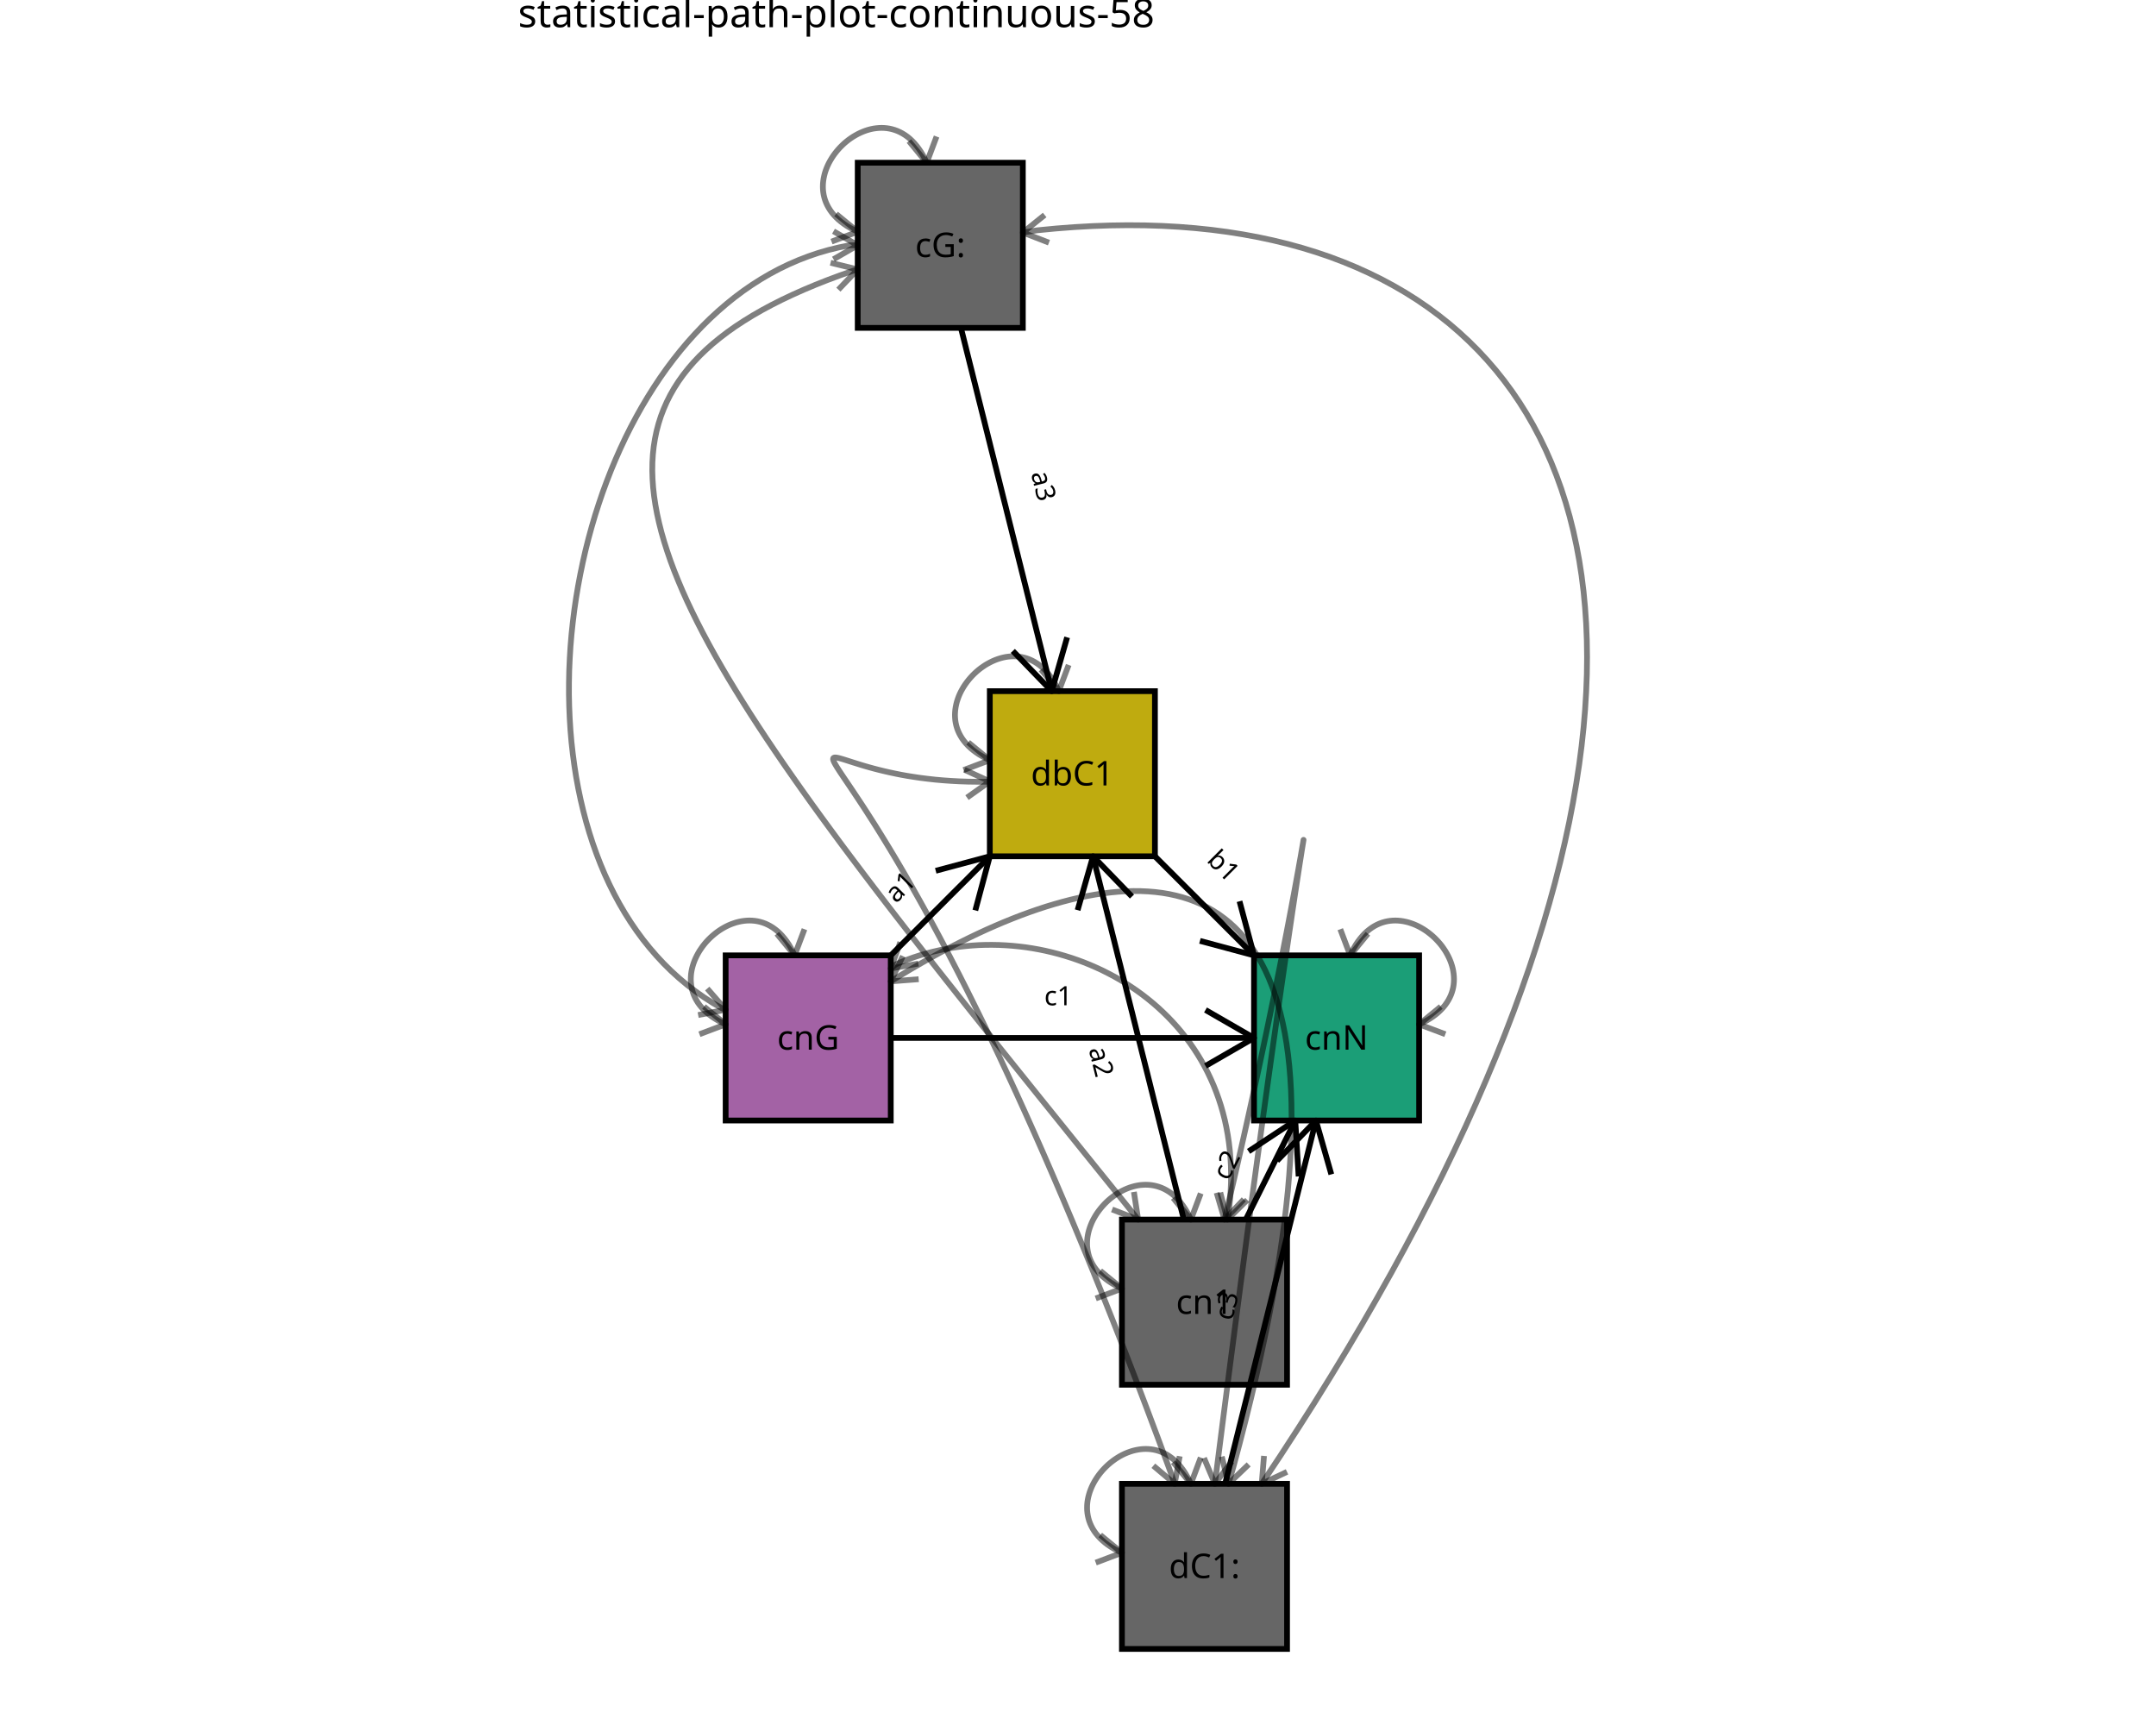
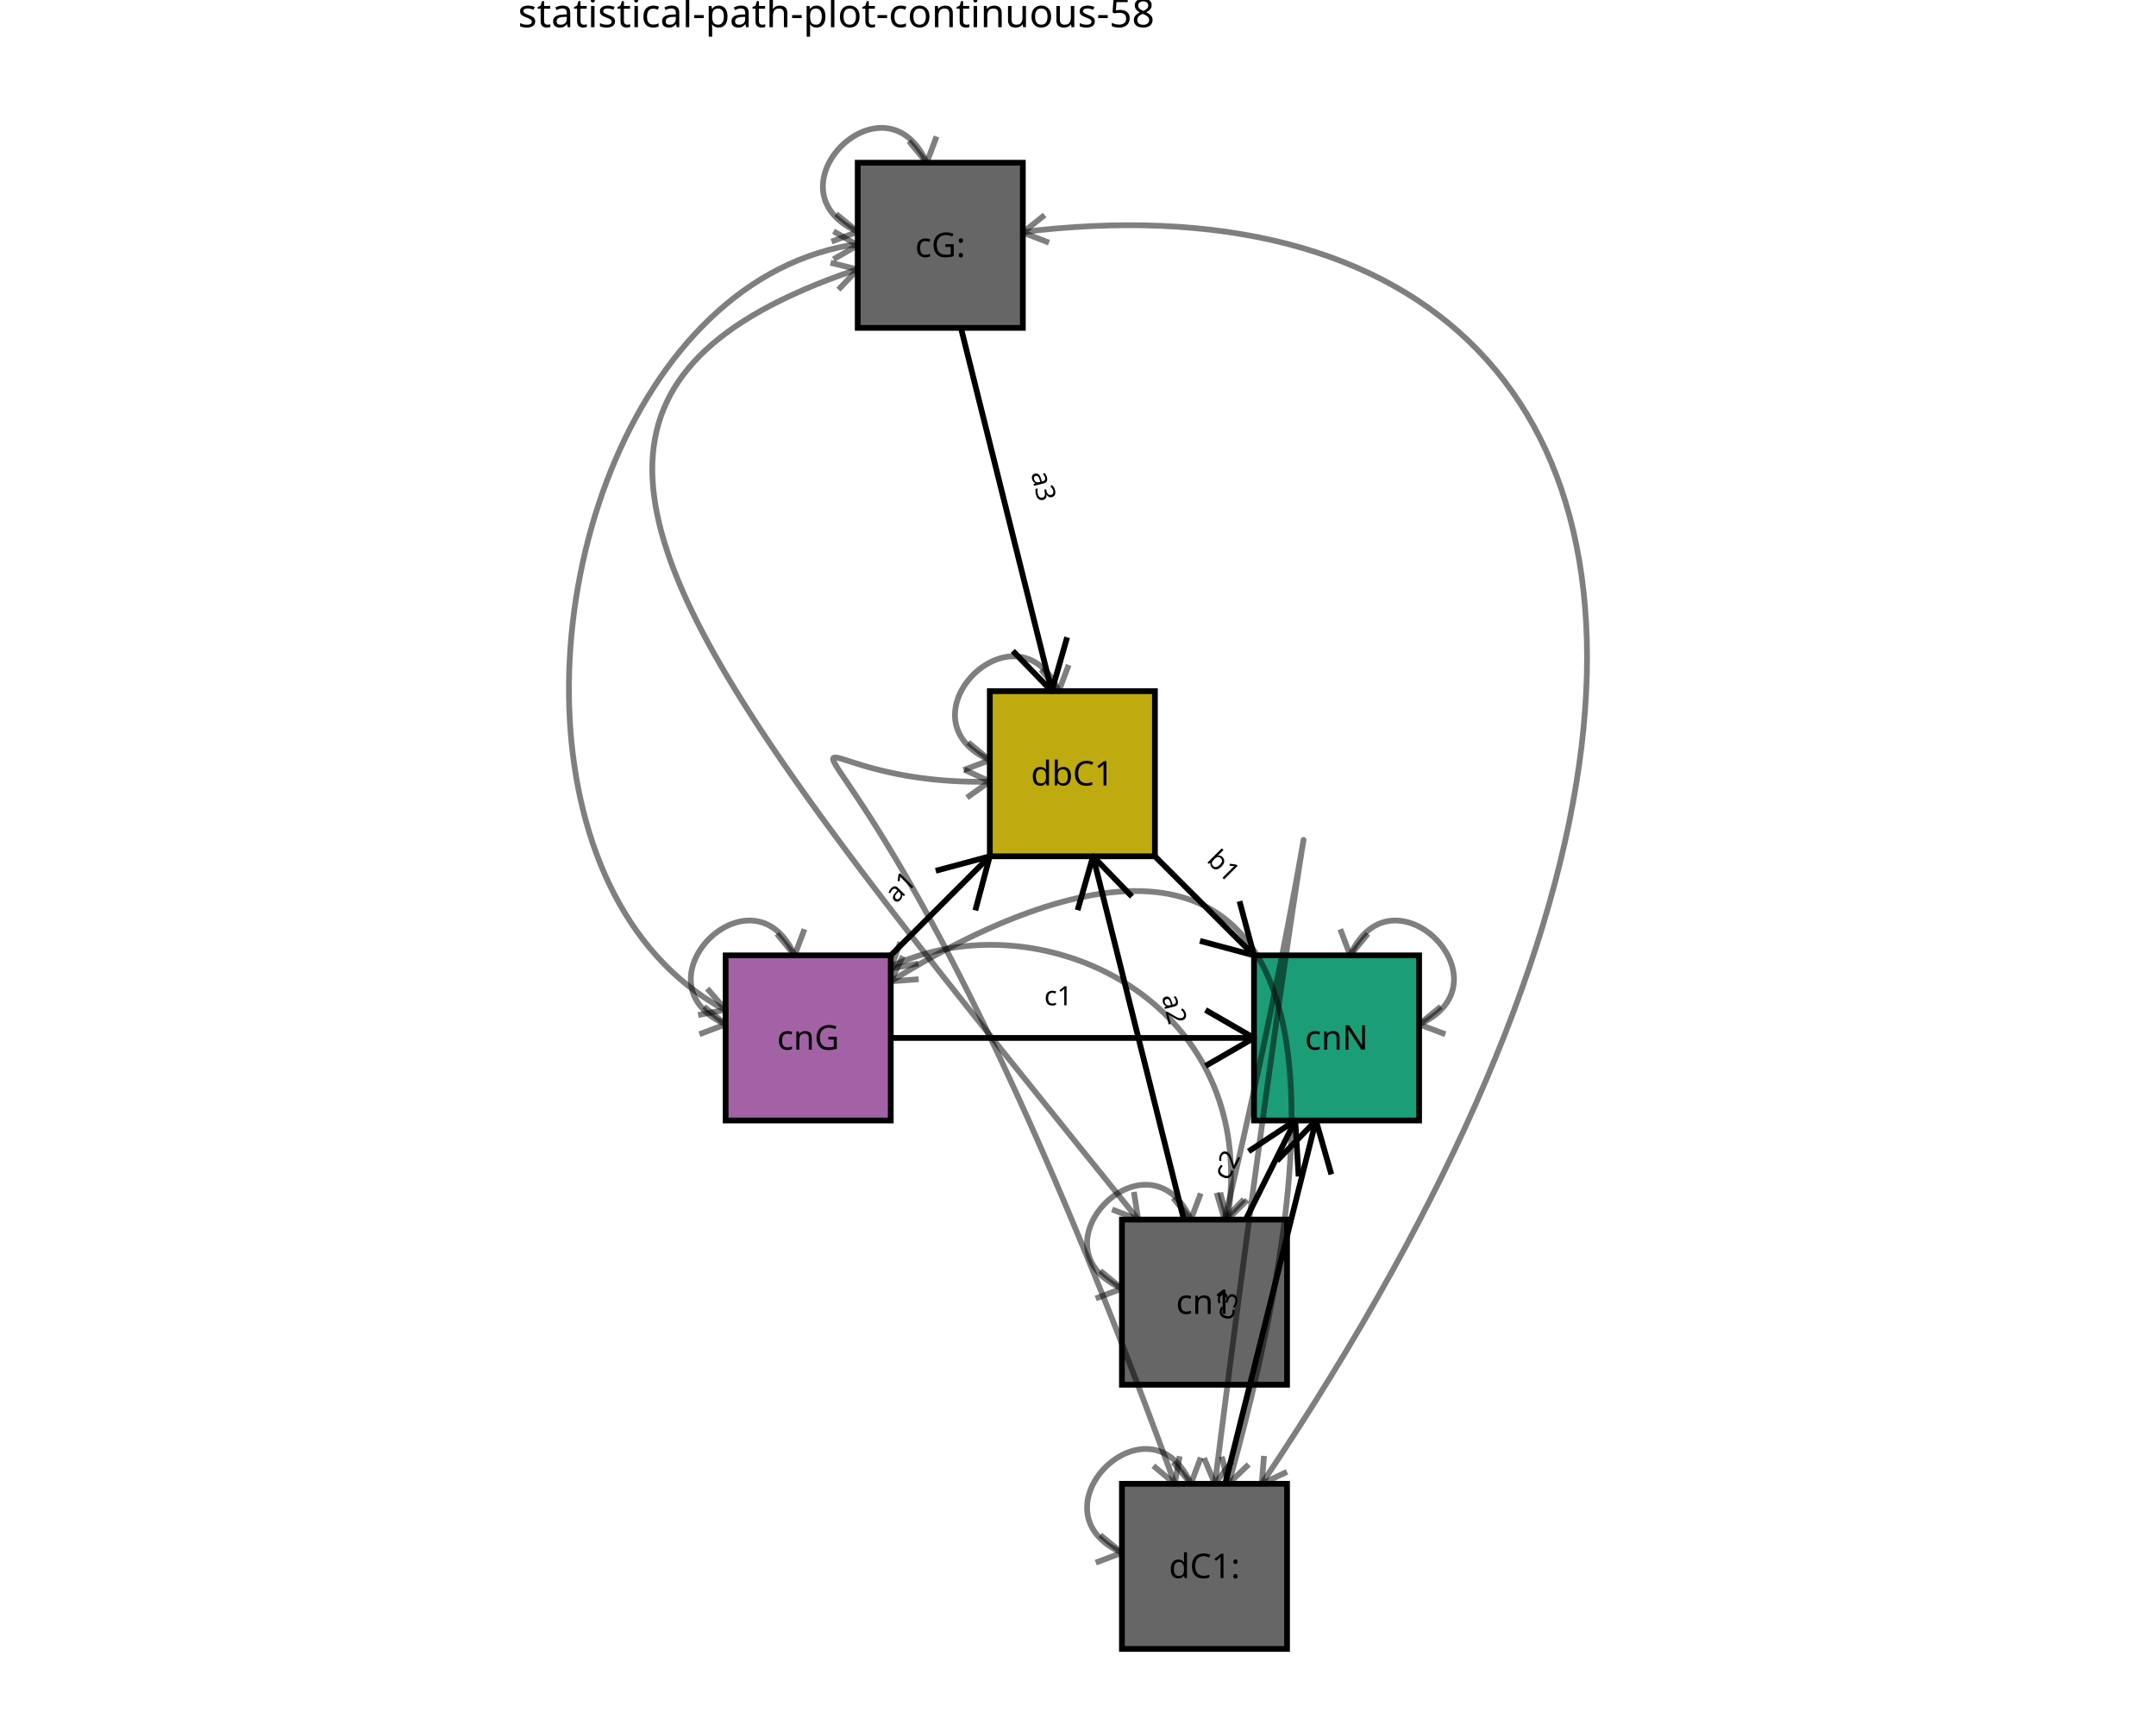
<svg xmlns="http://www.w3.org/2000/svg" class="svglite" data-engine-version="2.0" width="720.00pt" height="576.00pt" viewBox="0 0 720.00 576.00">
  <defs>
    <style type="text/css">
    .svglite line, .svglite polyline, .svglite polygon, .svglite path, .svglite rect, .svglite circle {
      fill: none;
      stroke: #000000;
      stroke-linecap: round;
      stroke-linejoin: round;
      stroke-miterlimit: 10.00;
    }
  </style>
  </defs>
  <rect width="100%" height="100%" style="stroke: none; fill: #FFFFFF;" />
  <defs>
    <clipPath id="cpMC4wMHw3MjAuMDB8MC4wMHw1NzYuMDA=">
      <rect x="0.00" y="0.00" width="720.00" height="576.00" />
    </clipPath>
  </defs>
  <g clip-path="url(#cpMC4wMHw3MjAuMDB8MC4wMHw1NzYuMDA=)">
</g>
  <defs>
    <clipPath id="cpMTczLjAwfDU0Ny4wMHwwLjAwfDU3Ni4wMA==">
      <rect x="173.00" y="0.00" width="373.99" height="576.00" />
    </clipPath>
  </defs>
  <g clip-path="url(#cpMTczLjAwfDU0Ny4wMHwwLjAwfDU3Ni4wMA==)">
    <rect x="173.00" y="0.00" width="373.99" height="576.00" style="stroke-width: 10.67; stroke: none;" />
  </g>
  <g clip-path="url(#cpMC4wMHw3MjAuMDB8MC4wMHw1NzYuMDA=)">
</g>
  <defs>
    <clipPath id="cpMTczLjAwfDU0Ny4wMHwxNy4zMHw1NzYuMDA=">
      <rect x="173.00" y="17.30" width="373.99" height="558.70" />
    </clipPath>
  </defs>
  <g clip-path="url(#cpMTczLjAwfDU0Ny4wMHwxNy4zMHw1NzYuMDA=)">
    <rect x="173.00" y="17.30" width="373.99" height="558.70" style="stroke-width: 10.67; stroke: none;" />
    <rect x="242.33" y="319.01" width="55.14" height="55.14" style="stroke-width: 1.92; stroke-linecap: butt; stroke-linejoin: miter; fill: #A362A5;" />
    <rect x="418.78" y="319.01" width="55.14" height="55.14" style="stroke-width: 1.92; stroke-linecap: butt; stroke-linejoin: miter; fill: #1B9E77;" />
    <rect x="330.55" y="230.79" width="55.14" height="55.14" style="stroke-width: 1.92; stroke-linecap: butt; stroke-linejoin: miter; fill: #BFAB0F;" />
    <rect x="374.67" y="407.24" width="55.14" height="55.14" style="stroke-width: 1.92; stroke-linecap: butt; stroke-linejoin: miter; fill: #666666;" />
    <rect x="286.44" y="54.34" width="55.14" height="55.14" style="stroke-width: 1.92; stroke-linecap: butt; stroke-linejoin: miter; fill: #666666;" />
    <rect x="374.67" y="495.46" width="55.14" height="55.14" style="stroke-width: 1.92; stroke-linecap: butt; stroke-linejoin: miter; fill: #666666;" />
    <polyline points="297.47,346.58 298.42,346.58 300.20,346.58 301.98,346.58 303.76,346.58 305.55,346.58 307.33,346.58 309.11,346.58 310.89,346.58 312.68,346.58 314.46,346.58 316.24,346.58 318.02,346.58 319.80,346.58 321.59,346.58 323.37,346.58 325.15,346.58 326.93,346.58 328.72,346.58 330.50,346.58 332.28,346.58 334.06,346.58 335.85,346.58 337.63,346.58 339.41,346.58 341.19,346.58 342.97,346.58 344.76,346.58 346.54,346.58 348.32,346.58 350.10,346.58 351.89,346.58 353.67,346.58 355.45,346.58 357.23,346.58 359.02,346.58 360.80,346.58 362.58,346.58 364.36,346.58 366.14,346.58 367.93,346.58 369.71,346.58 371.49,346.58 373.27,346.58 375.06,346.58 376.84,346.58 378.62,346.58 380.40,346.58 382.19,346.58 383.97,346.58 385.75,346.58 387.53,346.58 389.31,346.58 391.10,346.58 392.88,346.58 394.66,346.58 396.44,346.58 398.23,346.58 400.01,346.58 401.79,346.58 403.57,346.58 405.36,346.58 407.14,346.58 408.92,346.58 410.70,346.58 412.49,346.58 414.27,346.58 416.05,346.58 417.83,346.58 418.78,346.58 " style="stroke-width: 1.92; stroke-linecap: butt;" />
    <polyline points="402.58,355.93 418.78,346.58 402.58,337.24 " style="stroke-width: 1.92; stroke-linecap: butt;" />
    <polyline points="297.47,319.01 297.53,318.96 298.42,318.07 299.31,317.18 300.20,316.29 301.09,315.39 301.98,314.50 302.87,313.61 303.76,312.72 304.65,311.83 305.55,310.94 306.44,310.05 307.33,309.16 308.22,308.26 309.11,307.37 310.00,306.48 310.89,305.59 311.78,304.70 312.68,303.81 313.57,302.92 314.46,302.03 315.35,301.14 316.24,300.24 317.13,299.35 318.02,298.46 318.91,297.57 319.80,296.68 320.70,295.79 321.59,294.90 322.48,294.01 323.37,293.12 324.26,292.22 325.15,291.33 326.04,290.44 326.93,289.55 327.82,288.66 328.72,287.77 329.61,286.88 330.50,285.99 330.55,285.93 " style="stroke-width: 1.92; stroke-linecap: butt;" />
    <polyline points="325.71,303.99 330.55,285.93 312.49,290.77 " style="stroke-width: 1.92; stroke-linecap: butt;" />
    <polyline points="385.75,285.99 386.64,286.88 387.53,287.77 388.42,288.66 389.31,289.55 390.21,290.44 391.10,291.33 391.99,292.22 392.88,293.12 393.77,294.01 394.66,294.90 395.55,295.79 396.44,296.68 397.34,297.57 398.23,298.46 399.12,299.35 400.01,300.24 400.90,301.14 401.79,302.03 402.68,302.92 403.57,303.81 404.46,304.70 405.36,305.59 406.25,306.48 407.14,307.37 408.03,308.26 408.92,309.16 409.81,310.05 410.70,310.94 411.59,311.83 412.49,312.72 413.38,313.61 414.27,314.50 415.16,315.39 416.05,316.29 416.94,317.18 417.83,318.07 418.72,318.96 418.78,319.01 " style="stroke-width: 1.92; stroke-linecap: butt;" />
    <polyline points="400.72,314.17 418.78,319.01 413.94,300.95 " style="stroke-width: 1.92; stroke-linecap: butt;" />
    <polyline points="416.02,407.24 416.05,407.18 416.50,406.29 416.94,405.40 417.39,404.51 417.83,403.62 418.28,402.73 418.72,401.84 419.17,400.95 419.61,400.05 420.06,399.16 420.51,398.27 420.95,397.38 421.40,396.49 421.84,395.60 422.29,394.71 422.73,393.82 423.18,392.93 423.62,392.03 424.07,391.14 424.52,390.25 424.96,389.36 425.41,388.47 425.85,387.58 426.30,386.69 426.74,385.80 427.19,384.90 427.63,384.01 428.08,383.12 428.53,382.23 428.97,381.34 429.42,380.45 429.86,379.56 430.31,378.67 430.75,377.78 431.20,376.88 431.64,375.99 432.09,375.10 432.54,374.21 432.56,374.16 " style="stroke-width: 1.92; stroke-linecap: butt;" />
    <polyline points="433.68,392.82 432.56,374.16 416.96,384.46 " style="stroke-width: 1.92; stroke-linecap: butt;" />
    <polyline points="395.34,407.24 395.11,406.29 394.66,404.51 394.22,402.73 393.77,400.95 393.33,399.16 392.88,397.38 392.43,395.60 391.99,393.82 391.54,392.03 391.10,390.25 390.65,388.47 390.21,386.69 389.76,384.90 389.31,383.12 388.87,381.34 388.42,379.56 387.98,377.78 387.53,375.99 387.09,374.21 386.64,372.43 386.20,370.65 385.75,368.86 385.30,367.08 384.86,365.30 384.41,363.52 383.97,361.73 383.52,359.95 383.08,358.17 382.63,356.39 382.19,354.61 381.74,352.82 381.29,351.04 380.85,349.26 380.40,347.48 379.96,345.69 379.51,343.91 379.07,342.13 378.62,340.35 378.18,338.56 377.73,336.78 377.28,335.00 376.84,333.22 376.39,331.44 375.95,329.65 375.50,327.87 375.06,326.09 374.61,324.31 374.17,322.52 373.72,320.74 373.27,318.96 372.83,317.18 372.38,315.39 371.94,313.61 371.49,311.83 371.05,310.05 370.60,308.26 370.15,306.48 369.71,304.70 369.26,302.92 368.82,301.14 368.37,299.35 367.93,297.57 367.48,295.79 367.04,294.01 366.59,292.22 366.14,290.44 365.70,288.66 365.25,286.88 365.02,285.93 " style="stroke-width: 1.92; stroke-linecap: butt;" />
    <polyline points="378.02,299.37 365.02,285.93 359.87,303.91 " style="stroke-width: 1.92; stroke-linecap: butt;" />
    <polyline points="320.90,109.48 321.14,110.43 321.59,112.21 322.03,113.99 322.48,115.77 322.92,117.56 323.37,119.34 323.81,121.12 324.26,122.90 324.71,124.69 325.15,126.47 325.60,128.25 326.04,130.03 326.49,131.82 326.93,133.60 327.38,135.38 327.82,137.16 328.27,138.94 328.72,140.73 329.16,142.51 329.61,144.29 330.05,146.07 330.50,147.86 330.94,149.64 331.39,151.42 331.84,153.20 332.28,154.99 332.73,156.77 333.17,158.55 333.62,160.33 334.06,162.11 334.51,163.90 334.95,165.68 335.40,167.46 335.85,169.24 336.29,171.03 336.74,172.81 337.18,174.59 337.63,176.37 338.07,178.16 338.52,179.94 338.96,181.72 339.41,183.50 339.86,185.28 340.30,187.07 340.75,188.85 341.19,190.63 341.64,192.41 342.08,194.20 342.53,195.98 342.97,197.76 343.42,199.54 343.87,201.33 344.31,203.11 344.76,204.89 345.20,206.67 345.65,208.46 346.09,210.24 346.54,212.02 346.98,213.80 347.43,215.58 347.88,217.37 348.32,219.15 348.77,220.93 349.21,222.71 349.66,224.50 350.10,226.28 350.55,228.06 350.99,229.84 351.23,230.79 " style="stroke-width: 1.92; stroke-linecap: butt;" />
    <polyline points="338.23,217.35 351.23,230.79 356.37,212.81 " style="stroke-width: 1.92; stroke-linecap: butt;" />
    <polyline points="409.13,495.46 409.37,494.52 409.81,492.74 410.26,490.95 410.70,489.17 411.15,487.39 411.59,485.61 412.04,483.82 412.49,482.04 412.93,480.26 413.38,478.48 413.82,476.69 414.27,474.91 414.71,473.13 415.16,471.35 415.60,469.56 416.05,467.78 416.50,466.00 416.94,464.22 417.39,462.44 417.83,460.65 418.28,458.87 418.72,457.09 419.17,455.31 419.61,453.52 420.06,451.74 420.51,449.96 420.95,448.18 421.40,446.39 421.84,444.61 422.29,442.83 422.73,441.05 423.18,439.27 423.62,437.48 424.07,435.70 424.52,433.92 424.96,432.14 425.41,430.35 425.85,428.57 426.30,426.79 426.74,425.01 427.19,423.22 427.63,421.44 428.08,419.66 428.53,417.88 428.97,416.10 429.42,414.31 429.86,412.53 430.31,410.75 430.75,408.97 431.20,407.18 431.64,405.40 432.09,403.62 432.54,401.84 432.98,400.05 433.43,398.27 433.87,396.49 434.32,394.71 434.76,392.93 435.21,391.14 435.66,389.36 436.10,387.58 436.55,385.80 436.99,384.01 437.44,382.23 437.88,380.45 438.33,378.67 438.77,376.88 439.22,375.10 439.46,374.16 " style="stroke-width: 1.92; stroke-linecap: butt;" />
    <polyline points="444.60,392.13 439.46,374.16 426.46,387.60 " style="stroke-width: 1.92; stroke-linecap: butt;" />
    <text x="353.43" y="335.68" text-anchor="middle" style="font-size: 8.91px; font-family: sans;" textLength="9.41px" lengthAdjust="spacingAndGlyphs">c1</text>
    <text transform="translate(302.80,298.27) rotate(-45)" text-anchor="middle" style="font-size: 8.91px; font-family: sans;" textLength="9.91px" lengthAdjust="spacingAndGlyphs">a1</text>
    <text transform="translate(406.44,291.26) rotate(-315)" text-anchor="middle" style="font-size: 8.91px; font-family: sans;" textLength="9.91px" lengthAdjust="spacingAndGlyphs">b1</text>
    <text transform="translate(412.27,390.37) rotate(-63)" text-anchor="middle" style="font-size: 8.91px; font-family: sans;" textLength="9.41px" lengthAdjust="spacingAndGlyphs">c2</text>
-     <text transform="translate(364.79,355.24) rotate(-284)" text-anchor="middle" style="font-size: 8.91px; font-family: sans;" textLength="9.91px" lengthAdjust="spacingAndGlyphs">a2</text>
+     <text transform="translate(389.18,337.63) rotate(-284)" text-anchor="middle" style="font-size: 8.91px; font-family: sans;" textLength="9.91px" lengthAdjust="spacingAndGlyphs">a2</text>
    <text transform="translate(345.51,162.96) rotate(-284)" text-anchor="middle" style="font-size: 8.91px; font-family: sans;" textLength="9.91px" lengthAdjust="spacingAndGlyphs">a3</text>
    <text transform="translate(412.58,436.69) rotate(-76)" text-anchor="middle" style="font-size: 8.91px; font-family: sans;" textLength="9.41px" lengthAdjust="spacingAndGlyphs">c3</text>
    <text x="269.90" y="350.50" text-anchor="middle" style="font-size: 11.38px; font-family: sans;" textLength="20.88px" lengthAdjust="spacingAndGlyphs">cnG</text>
    <text x="446.35" y="350.50" text-anchor="middle" style="font-size: 11.38px; font-family: sans;" textLength="20.25px" lengthAdjust="spacingAndGlyphs">cnN</text>
    <text x="358.12" y="262.28" text-anchor="middle" style="font-size: 11.38px; font-family: sans;" textLength="27.21px" lengthAdjust="spacingAndGlyphs">dbC1</text>
    <text x="402.24" y="438.73" text-anchor="middle" style="font-size: 11.38px; font-family: sans;" textLength="18.36px" lengthAdjust="spacingAndGlyphs">cn1</text>
    <text x="314.01" y="85.83" text-anchor="middle" style="font-size: 11.38px; font-family: sans;" textLength="17.71px" lengthAdjust="spacingAndGlyphs">cG:</text>
    <text x="402.24" y="526.95" text-anchor="middle" style="font-size: 11.38px; font-family: sans;" textLength="24.04px" lengthAdjust="spacingAndGlyphs">dC1:</text>
    <polyline points="297.47,327.69 297.71,327.53 300.58,325.77 303.45,324.05 306.34,322.36 309.23,320.71 312.12,319.10 315.01,317.53 317.91,316.01 320.81,314.54 323.70,313.11 326.59,311.73 329.47,310.40 332.35,309.13 335.21,307.91 338.07,306.75 340.91,305.65 343.74,304.61 346.56,303.63 349.35,302.72 352.13,301.88 354.89,301.10 357.63,300.39 360.34,299.76 363.03,299.20 365.69,298.72 368.32,298.32 370.92,298.00 373.49,297.76 376.02,297.60 378.52,297.53 380.98,297.55 383.41,297.66 385.79,297.86 388.14,298.15 390.44,298.54 392.69,299.03 394.90,299.61 397.06,300.30 399.17,301.09 401.23,301.98 403.23,302.99 405.18,304.10 407.08,305.32 408.91,306.66 410.69,308.11 412.40,309.67 414.05,311.36 415.64,313.16 417.16,315.09 418.61,317.14 420.00,319.32 421.31,321.63 422.55,324.06 423.71,326.63 424.80,329.34 425.81,332.17 426.74,335.15 427.59,338.26 428.36,341.52 429.05,344.92 429.64,348.46 430.15,352.16 430.57,356.00 430.90,359.99 431.14,364.13 431.28,368.43 431.33,372.89 431.28,377.51 431.13,382.28 430.88,387.22 430.53,392.32 430.08,397.59 429.51,403.03 428.85,408.63 428.07,414.41 427.18,420.37 426.18,426.50 425.07,432.80 423.84,439.29 422.49,445.95 421.03,452.81 419.44,459.84 417.74,467.07 415.91,474.48 413.95,482.08 411.87,489.88 410.25,495.46 " style="stroke-width: 1.92; stroke: #000000; stroke-opacity: 0.50; stroke-linecap: butt;" />
    <polyline points="301.51,319.26 297.47,327.69 306.79,326.97 " style="stroke-width: 1.92; stroke: #000000; stroke-opacity: 0.50; stroke-linecap: butt;" />
    <polyline points="408.01,486.38 410.25,495.46 416.99,488.99 " style="stroke-width: 1.92; stroke: #000000; stroke-opacity: 0.50; stroke-linecap: butt;" />
    <polyline points="242.33,337.14 241.23,336.76 238.12,334.95 235.11,333.02 232.20,330.97 229.40,328.81 226.69,326.54 224.09,324.17 221.59,321.69 219.19,319.11 216.89,316.44 214.68,313.67 212.58,310.82 210.57,307.88 208.66,304.85 206.85,301.75 205.13,298.56 203.51,295.31 201.98,291.99 200.55,288.59 199.21,285.14 197.96,281.62 196.81,278.05 195.75,274.43 194.78,270.75 193.90,267.03 193.11,263.26 192.41,259.45 191.81,255.61 191.29,251.73 190.85,247.82 190.51,243.89 190.26,239.93 190.09,235.94 190.00,231.95 190.01,227.93 190.09,223.91 190.27,219.88 190.52,215.84 190.86,211.80 191.29,207.76 191.79,203.73 192.38,199.71 193.05,195.70 193.80,191.71 194.63,187.73 195.53,183.78 196.52,179.85 197.59,175.94 198.73,172.07 199.96,168.24 201.25,164.44 202.63,160.69 204.08,156.97 205.61,153.31 207.21,149.70 208.88,146.14 210.63,142.64 212.46,139.20 214.35,135.83 216.32,132.52 218.36,129.28 220.46,126.12 222.64,123.03 224.89,120.03 227.21,117.11 229.60,114.27 232.06,111.53 234.58,108.88 237.17,106.33 239.83,103.88 242.55,101.53 245.34,99.28 248.19,97.15 251.11,95.13 254.09,93.23 257.13,91.45 260.24,89.79 263.41,88.26 266.64,86.86 269.94,85.59 273.29,84.45 276.70,83.46 280.17,82.61 283.70,81.90 286.44,81.90 " style="stroke-width: 1.92; stroke: #000000; stroke-opacity: 0.50; stroke-linecap: butt;" />
    <polyline points="233.15,338.94 242.33,337.14 236.18,330.10 " style="stroke-width: 1.92; stroke: #000000; stroke-opacity: 0.50; stroke-linecap: butt;" />
    <polyline points="278.34,86.57 286.44,81.90 278.35,77.22 " style="stroke-width: 1.92; stroke: #000000; stroke-opacity: 0.50; stroke-linecap: butt;" />
    <polyline points="297.47,323.39 299.09,322.03 301.12,321.16 303.18,320.36 305.25,319.62 307.35,318.94 309.47,318.33 311.61,317.77 313.77,317.28 315.93,316.84 318.12,316.47 320.31,316.16 322.51,315.91 324.72,315.72 326.94,315.58 329.16,315.51 331.39,315.50 333.62,315.54 335.84,315.65 338.07,315.81 340.29,316.03 342.51,316.30 344.72,316.64 346.93,317.03 349.12,317.48 351.30,317.99 353.47,318.55 355.62,319.17 357.76,319.84 359.88,320.57 361.98,321.35 364.06,322.19 366.12,323.09 368.15,324.03 370.15,325.04 372.13,326.09 374.08,327.20 375.99,328.37 377.88,329.58 379.73,330.85 381.54,332.17 383.32,333.55 385.05,334.97 386.75,336.45 388.40,337.98 390.01,339.56 391.57,341.19 393.09,342.87 394.56,344.60 395.97,346.39 397.34,348.22 398.64,350.10 399.90,352.03 401.10,354.01 402.23,356.04 403.31,358.11 404.32,360.24 405.28,362.41 406.16,364.63 406.98,366.90 407.73,369.21 408.41,371.58 409.02,373.98 409.55,376.44 410.01,378.94 410.39,381.48 410.69,384.07 410.92,386.71 411.06,389.39 411.11,392.12 411.09,394.89 410.97,397.70 410.77,400.56 410.48,403.46 410.09,406.41 409.86,407.24 " style="stroke-width: 1.92; stroke: #000000; stroke-opacity: 0.50; stroke-linecap: butt;" />
    <polyline points="300.66,314.60 297.47,323.39 306.68,321.76 " style="stroke-width: 1.92; stroke: #000000; stroke-opacity: 0.50; stroke-linecap: butt;" />
    <polyline points="407.51,398.19 409.86,407.24 416.53,400.68 " style="stroke-width: 1.92; stroke: #000000; stroke-opacity: 0.50; stroke-linecap: butt;" />
    <polyline points="392.30,495.46 390.45,490.33 386.63,480.03 382.87,470.02 379.17,460.30 375.52,450.87 371.93,441.72 368.40,432.85 364.93,424.26 361.51,415.93 358.16,407.87 354.87,400.07 351.64,392.53 348.47,385.24 345.36,378.20 342.31,371.40 339.33,364.85 336.41,358.53 333.56,352.44 330.77,346.59 328.05,340.96 325.39,335.55 322.80,330.35 320.28,325.37 317.82,320.60 315.44,316.03 313.12,311.66 310.87,307.48 308.69,303.50 306.58,299.71 304.54,296.10 302.58,292.67 300.68,289.41 298.86,286.33 297.11,283.42 295.43,280.66 293.83,278.07 292.31,275.63 290.85,273.34 289.48,271.20 288.18,269.20 286.96,267.35 285.81,265.62 284.75,264.03 283.76,262.56 282.85,261.21 282.02,259.99 281.27,258.87 280.60,257.87 280.02,256.98 279.51,256.18 279.09,255.48 278.75,254.88 278.49,254.37 278.32,253.94 278.23,253.59 278.23,253.32 278.31,253.13 278.48,253.00 278.74,252.94 279.08,252.94 279.51,252.99 280.03,253.10 280.64,253.26 281.34,253.46 282.12,253.70 283.00,253.98 283.97,254.29 285.03,254.63 286.19,254.99 287.43,255.38 288.77,255.78 290.20,256.19 291.73,256.61 293.35,257.03 295.07,257.45 296.89,257.87 298.80,258.28 300.80,258.68 302.91,259.06 305.11,259.41 307.41,259.75 309.82,260.05 312.32,260.33 314.92,260.56 317.62,260.75 320.43,260.90 323.33,261.00 326.34,261.04 329.45,261.03 330.55,260.93 " style="stroke-width: 1.92; stroke: #000000; stroke-opacity: 0.50; stroke-linecap: butt;" />
    <polyline points="385.16,489.43 392.30,495.46 393.96,486.26 " style="stroke-width: 1.92; stroke: #000000; stroke-opacity: 0.50; stroke-linecap: butt;" />
    <polyline points="322.93,266.33 330.55,260.93 322.06,257.03 " style="stroke-width: 1.92; stroke: #000000; stroke-opacity: 0.50; stroke-linecap: butt;" />
    <polyline points="408.93,407.24 409.77,403.78 410.93,398.83 412.07,393.95 413.17,389.14 414.25,384.40 415.31,379.74 416.33,375.16 417.33,370.66 418.30,366.24 419.25,361.91 420.17,357.66 421.06,353.50 421.92,349.44 422.76,345.46 423.57,341.58 424.35,337.80 425.11,334.12 425.84,330.54 426.54,327.07 427.22,323.70 427.86,320.44 428.49,317.29 429.08,314.25 429.65,311.33 430.19,308.53 430.70,305.84 431.19,303.28 431.64,300.84 432.08,298.53 432.48,296.34 432.86,294.29 433.21,292.36 433.54,290.58 433.83,288.93 434.10,287.42 434.35,286.05 434.56,284.82 434.75,283.74 434.91,282.81 435.05,282.02 435.16,281.39 435.24,280.92 435.29,280.60 435.32,280.44 435.32,280.44 435.29,280.60 435.24,280.93 435.16,281.42 435.05,282.09 434.91,282.93 434.75,283.94 434.56,285.13 434.35,286.49 434.10,288.04 433.83,289.77 433.54,291.68 433.21,293.79 432.86,296.08 432.48,298.56 432.08,301.23 431.64,304.11 431.19,307.18 430.70,310.45 430.19,313.92 429.65,317.60 429.08,321.48 428.49,325.57 427.86,329.88 427.22,334.39 426.54,339.13 425.84,344.08 425.11,349.25 424.35,354.64 423.57,360.26 422.76,366.10 421.92,372.17 421.06,378.47 420.17,385.01 419.25,391.78 418.30,398.79 417.33,406.03 416.33,413.52 415.31,421.26 414.25,429.23 413.17,437.46 412.07,445.94 410.93,454.67 409.77,463.65 408.58,472.90 407.37,482.40 406.13,492.16 405.71,495.46 " style="stroke-width: 1.92; stroke: #000000; stroke-opacity: 0.50; stroke-linecap: butt;" />
    <polyline points="406.30,398.27 408.93,407.24 415.38,400.47 " style="stroke-width: 1.92; stroke: #000000; stroke-opacity: 0.50; stroke-linecap: butt;" />
    <polyline points="402.08,486.85 405.71,495.46 411.36,488.01 " style="stroke-width: 1.92; stroke: #000000; stroke-opacity: 0.50; stroke-linecap: butt;" />
    <polyline points="380.09,407.24 376.20,402.39 371.17,396.15 366.19,389.98 361.28,383.89 356.43,377.87 351.65,371.93 346.93,366.07 342.28,360.28 337.69,354.57 333.17,348.93 328.72,343.36 324.34,337.87 320.04,332.45 315.80,327.10 311.64,321.82 307.55,316.61 303.54,311.47 299.61,306.41 295.75,301.41 291.98,296.48 288.28,291.61 284.67,286.82 281.13,282.09 277.69,277.43 274.32,272.83 271.04,268.30 267.85,263.83 264.75,259.43 261.73,255.09 258.81,250.82 255.97,246.60 253.23,242.45 250.58,238.36 248.03,234.33 245.57,230.36 243.20,226.45 240.94,222.60 238.77,218.81 236.71,215.08 234.74,211.40 232.88,207.78 231.12,204.22 229.46,200.72 227.91,197.27 226.47,193.87 225.13,190.53 223.90,187.24 222.79,184.00 221.78,180.82 220.88,177.69 220.10,174.61 219.43,171.59 218.88,168.61 218.44,165.68 218.12,162.80 217.92,159.97 217.83,157.19 217.87,154.46 218.03,151.77 218.31,149.14 218.72,146.54 219.25,143.99 219.91,141.49 220.69,139.03 221.61,136.62 222.65,134.25 223.82,131.92 225.12,129.64 226.56,127.39 228.13,125.19 229.84,123.03 231.68,120.90 233.65,118.82 235.77,116.78 238.02,114.77 240.42,112.81 242.95,110.88 245.63,108.98 248.46,107.13 251.42,105.31 254.53,103.52 257.79,101.77 261.20,100.05 264.76,98.37 268.46,96.72 272.32,95.10 276.33,93.51 280.49,91.96 284.81,90.44 286.44,89.96 " style="stroke-width: 1.92; stroke: #000000; stroke-opacity: 0.50; stroke-linecap: butt;" />
    <polyline points="371.38,403.85 380.09,407.24 378.67,398.00 " style="stroke-width: 1.92; stroke: #000000; stroke-opacity: 0.50; stroke-linecap: butt;" />
    <polyline points="279.98,96.72 286.44,89.96 277.36,87.74 " style="stroke-width: 1.92; stroke: #000000; stroke-opacity: 0.50; stroke-linecap: butt;" />
    <polyline points="341.58,77.65 346.39,76.90 352.62,76.30 358.75,75.83 364.80,75.49 370.75,75.28 376.62,75.20 382.39,75.25 388.07,75.43 393.65,75.74 399.15,76.18 404.54,76.74 409.84,77.43 415.03,78.25 420.13,79.19 425.13,80.26 430.03,81.45 434.82,82.77 439.51,84.21 444.10,85.77 448.57,87.46 452.95,89.27 457.21,91.20 461.36,93.24 465.41,95.42 469.34,97.70 473.16,100.11 476.86,102.64 480.45,105.29 483.93,108.05 487.28,110.93 490.52,113.93 493.64,117.04 496.64,120.27 499.52,123.61 502.28,127.07 504.91,130.64 507.42,134.33 509.80,138.12 512.05,142.03 514.18,146.05 516.18,150.18 518.05,154.43 519.78,158.78 521.39,163.24 522.86,167.81 524.20,172.49 525.40,177.27 526.46,182.17 527.39,187.17 528.18,192.27 528.83,197.49 529.33,202.80 529.70,208.22 529.92,213.75 530.00,219.38 529.93,225.11 529.71,230.94 529.35,236.88 528.84,242.92 528.18,249.05 527.37,255.29 526.40,261.63 525.29,268.06 524.02,274.60 522.59,281.23 521.01,287.96 519.27,294.79 517.37,301.71 515.32,308.73 513.10,315.84 510.72,323.05 508.17,330.35 505.47,337.75 502.60,345.24 499.56,352.82 496.35,360.49 492.98,368.26 489.44,376.12 485.72,384.06 481.84,392.10 477.78,400.22 473.55,408.44 469.14,416.74 464.56,425.13 459.80,433.60 454.87,442.17 449.75,450.82 444.45,459.55 438.98,468.37 433.31,477.27 427.47,486.26 421.44,495.33 421.35,495.46 " style="stroke-width: 1.92; stroke: #000000; stroke-opacity: 0.50; stroke-linecap: butt;" />
    <polyline points="348.87,71.79 341.58,77.65 350.30,81.03 " style="stroke-width: 1.92; stroke: #000000; stroke-opacity: 0.50; stroke-linecap: butt;" />
    <polyline points="422.12,486.15 421.35,495.46 429.80,491.47 " style="stroke-width: 1.92; stroke: #000000; stroke-opacity: 0.50; stroke-linecap: butt;" />
    <polyline points="265.36,319.01 265.35,318.99 264.74,317.71 264.10,316.52 263.44,315.40 262.74,314.37 262.02,313.42 261.28,312.54 260.52,311.73 259.73,311.00 258.93,310.35 258.12,309.76 257.28,309.24 256.44,308.79 255.58,308.40 254.72,308.08 253.84,307.82 252.96,307.62 252.07,307.48 251.18,307.40 250.29,307.37 249.40,307.40 248.51,307.48 247.63,307.61 246.75,307.79 245.87,308.01 245.01,308.29 244.15,308.60 243.30,308.96 242.47,309.36 241.66,309.80 240.85,310.28 240.07,310.79 239.31,311.34 238.57,311.92 237.85,312.53 237.15,313.17 236.48,313.84 235.84,314.53 235.23,315.25 234.65,315.99 234.11,316.76 233.59,317.54 233.12,318.34 232.68,319.16 232.28,319.99 231.92,320.83 231.60,321.69 231.33,322.56 231.10,323.43 230.92,324.31 230.79,325.20 230.72,326.09 230.69,326.98 230.72,327.87 230.80,328.76 230.94,329.65 231.14,330.53 231.40,331.40 231.72,332.27 232.11,333.12 232.56,333.97 233.07,334.80 233.66,335.62 234.32,336.42 235.05,337.20 235.85,337.97 236.73,338.71 237.69,339.43 238.72,340.12 239.83,340.79 241.03,341.43 242.31,342.04 242.33,342.04 " style="stroke-width: 1.92; stroke: #000000; stroke-opacity: 0.50; stroke-linecap: butt;" />
    <polyline points="259.43,311.78 265.36,319.01 268.66,310.27 " style="stroke-width: 1.92; stroke: #000000; stroke-opacity: 0.50; stroke-linecap: butt;" />
    <polyline points="233.58,345.34 242.33,342.04 235.10,336.12 " style="stroke-width: 1.92; stroke: #000000; stroke-opacity: 0.50; stroke-linecap: butt;" />
    <polyline points="473.92,342.04 473.94,342.04 475.22,341.43 476.42,340.79 477.53,340.12 478.56,339.43 479.52,338.71 480.40,337.97 481.20,337.20 481.93,336.42 482.59,335.62 483.17,334.80 483.69,333.97 484.14,333.12 484.53,332.27 484.85,331.40 485.11,330.53 485.31,329.65 485.45,328.76 485.53,327.87 485.56,326.98 485.53,326.09 485.45,325.20 485.32,324.31 485.15,323.43 484.92,322.56 484.65,321.69 484.33,320.83 483.97,319.99 483.57,319.16 483.13,318.34 482.66,317.54 482.14,316.76 481.60,315.99 481.02,315.25 480.40,314.53 479.76,313.84 479.10,313.17 478.40,312.53 477.68,311.92 476.94,311.34 476.18,310.79 475.39,310.28 474.59,309.80 473.78,309.36 472.94,308.96 472.10,308.60 471.24,308.29 470.38,308.01 469.50,307.79 468.62,307.61 467.73,307.48 466.85,307.40 465.95,307.37 465.06,307.40 464.17,307.48 463.29,307.62 462.41,307.82 461.53,308.08 460.67,308.40 459.81,308.79 458.96,309.24 458.13,309.76 457.32,310.35 456.51,311.00 455.73,311.73 454.97,312.54 454.23,313.42 453.51,314.37 452.81,315.40 452.15,316.52 451.50,317.71 450.89,318.99 450.89,319.01 " style="stroke-width: 1.92; stroke: #000000; stroke-opacity: 0.50; stroke-linecap: butt;" />
    <polyline points="481.15,336.12 473.92,342.04 482.67,345.34 " style="stroke-width: 1.92; stroke: #000000; stroke-opacity: 0.50; stroke-linecap: butt;" />
    <polyline points="447.59,310.27 450.89,319.01 456.82,311.78 " style="stroke-width: 1.92; stroke: #000000; stroke-opacity: 0.50; stroke-linecap: butt;" />
    <polyline points="353.58,230.79 353.58,230.77 352.97,229.49 352.33,228.29 351.66,227.18 350.97,226.15 350.25,225.19 349.50,224.31 348.74,223.51 347.96,222.78 347.16,222.12 346.34,221.54 345.51,221.02 344.66,220.57 343.81,220.18 342.94,219.86 342.07,219.60 341.18,219.40 340.30,219.26 339.41,219.18 338.52,219.15 337.63,219.18 336.74,219.25 335.85,219.38 334.97,219.56 334.10,219.79 333.23,220.06 332.37,220.38 331.53,220.74 330.70,221.14 329.88,221.58 329.08,222.05 328.30,222.57 327.53,223.11 326.79,223.69 326.07,224.30 325.38,224.94 324.71,225.61 324.07,226.31 323.46,227.03 322.88,227.77 322.33,228.53 321.82,229.31 321.34,230.12 320.90,230.93 320.50,231.76 320.14,232.61 319.83,233.47 319.55,234.33 319.33,235.21 319.15,236.09 319.02,236.97 318.94,237.86 318.91,238.75 318.94,239.65 319.02,240.53 319.16,241.42 319.36,242.30 319.62,243.18 319.94,244.04 320.33,244.90 320.78,245.74 321.30,246.58 321.89,247.39 322.54,248.19 323.27,248.98 324.08,249.74 324.95,250.48 325.91,251.20 326.94,251.90 328.06,252.56 329.25,253.20 330.53,253.82 330.55,253.82 " style="stroke-width: 1.92; stroke: #000000; stroke-opacity: 0.50; stroke-linecap: butt;" />
    <polyline points="347.65,223.56 353.58,230.79 356.88,222.04 " style="stroke-width: 1.92; stroke: #000000; stroke-opacity: 0.50; stroke-linecap: butt;" />
    <polyline points="321.80,257.12 330.55,253.82 323.32,247.89 " style="stroke-width: 1.92; stroke: #000000; stroke-opacity: 0.50; stroke-linecap: butt;" />
    <polyline points="397.70,407.24 397.69,407.22 397.08,405.94 396.44,404.74 395.77,403.63 395.08,402.60 394.36,401.64 393.62,400.76 392.85,399.96 392.07,399.23 391.27,398.57 390.45,397.98 389.62,397.47 388.78,397.02 387.92,396.63 387.05,396.31 386.18,396.05 385.30,395.85 384.41,395.71 383.52,395.63 382.63,395.60 381.74,395.63 380.85,395.70 379.97,395.83 379.08,396.01 378.21,396.24 377.34,396.51 376.49,396.83 375.64,397.19 374.81,397.59 373.99,398.03 373.19,398.50 372.41,399.02 371.65,399.56 370.90,400.14 370.18,400.75 369.49,401.39 368.82,402.06 368.18,402.76 367.57,403.48 366.99,404.22 366.44,404.98 365.93,405.76 365.45,406.57 365.01,407.38 364.61,408.21 364.26,409.06 363.94,409.92 363.67,410.78 363.44,411.66 363.26,412.54 363.13,413.42 363.05,414.31 363.03,415.20 363.05,416.10 363.14,416.98 363.28,417.87 363.48,418.75 363.73,419.63 364.06,420.49 364.44,421.35 364.89,422.19 365.41,423.03 366.00,423.84 366.66,424.64 367.39,425.43 368.19,426.19 369.07,426.93 370.02,427.65 371.06,428.35 372.17,429.01 373.37,429.65 374.65,430.27 374.67,430.27 " style="stroke-width: 1.92; stroke: #000000; stroke-opacity: 0.50; stroke-linecap: butt;" />
    <polyline points="391.77,400.01 397.70,407.24 400.99,398.49 " style="stroke-width: 1.92; stroke: #000000; stroke-opacity: 0.50; stroke-linecap: butt;" />
    <polyline points="365.92,433.57 374.67,430.27 367.44,424.34 " style="stroke-width: 1.92; stroke: #000000; stroke-opacity: 0.50; stroke-linecap: butt;" />
    <polyline points="309.47,54.34 309.47,54.32 308.86,53.04 308.22,51.84 307.55,50.73 306.85,49.70 306.13,48.74 305.39,47.86 304.63,47.06 303.85,46.33 303.05,45.67 302.23,45.09 301.40,44.57 300.55,44.12 299.69,43.73 298.83,43.41 297.95,43.15 297.07,42.95 296.19,42.81 295.30,42.73 294.41,42.70 293.52,42.73 292.63,42.81 291.74,42.93 290.86,43.11 289.98,43.34 289.12,43.61 288.26,43.93 287.42,44.29 286.58,44.69 285.77,45.13 284.97,45.60 284.18,46.12 283.42,46.66 282.68,47.24 281.96,47.85 281.27,48.50 280.60,49.16 279.96,49.86 279.35,50.58 278.77,51.32 278.22,52.08 277.71,52.87 277.23,53.67 276.79,54.48 276.39,55.32 276.03,56.16 275.71,57.02 275.44,57.88 275.22,58.76 275.04,59.64 274.91,60.52 274.83,61.41 274.80,62.30 274.83,63.20 274.91,64.08 275.05,64.97 275.25,65.85 275.51,66.73 275.83,67.59 276.22,68.45 276.67,69.29 277.19,70.13 277.77,70.94 278.43,71.74 279.16,72.53 279.96,73.29 280.84,74.03 281.80,74.75 282.83,75.45 283.95,76.11 285.14,76.75 286.42,77.37 286.44,77.37 " style="stroke-width: 1.92; stroke: #000000; stroke-opacity: 0.50; stroke-linecap: butt;" />
    <polyline points="303.54,47.11 309.47,54.34 312.77,45.59 " style="stroke-width: 1.92; stroke: #000000; stroke-opacity: 0.50; stroke-linecap: butt;" />
    <polyline points="277.69,80.67 286.44,77.37 279.21,71.44 " style="stroke-width: 1.92; stroke: #000000; stroke-opacity: 0.50; stroke-linecap: butt;" />
    <polyline points="397.70,495.46 397.69,495.44 397.08,494.16 396.44,492.97 395.77,491.85 395.08,490.82 394.36,489.86 393.62,488.99 392.85,488.18 392.07,487.45 391.27,486.80 390.45,486.21 389.62,485.69 388.78,485.24 387.92,484.85 387.05,484.53 386.18,484.27 385.30,484.07 384.41,483.93 383.52,483.85 382.63,483.82 381.74,483.85 380.85,483.93 379.97,484.06 379.08,484.24 378.21,484.46 377.34,484.74 376.49,485.05 375.64,485.41 374.81,485.81 373.99,486.25 373.19,486.73 372.41,487.24 371.65,487.79 370.90,488.37 370.18,488.98 369.49,489.62 368.82,490.29 368.18,490.98 367.57,491.70 366.99,492.44 366.44,493.21 365.93,493.99 365.45,494.79 365.01,495.61 364.61,496.44 364.26,497.28 363.94,498.14 363.67,499.01 363.44,499.88 363.26,500.76 363.13,501.65 363.05,502.54 363.03,503.43 363.05,504.32 363.14,505.21 363.28,506.10 363.48,506.98 363.73,507.85 364.06,508.72 364.44,509.57 364.89,510.42 365.41,511.25 366.00,512.07 366.66,512.87 367.39,513.65 368.19,514.41 369.07,515.16 370.02,515.88 371.06,516.57 372.17,517.24 373.37,517.88 374.65,518.49 374.67,518.49 " style="stroke-width: 1.92; stroke: #000000; stroke-opacity: 0.50; stroke-linecap: butt;" />
    <polyline points="391.77,488.23 397.70,495.46 400.99,486.71 " style="stroke-width: 1.92; stroke: #000000; stroke-opacity: 0.50; stroke-linecap: butt;" />
    <polyline points="365.92,521.79 374.67,518.49 367.44,512.56 " style="stroke-width: 1.92; stroke: #000000; stroke-opacity: 0.50; stroke-linecap: butt;" />
  </g>
  <g clip-path="url(#cpMC4wMHw3MjAuMDB8MC4wMHw1NzYuMDA=)">
    <text x="173.00" y="9.08" style="font-size: 13.20px; font-family: sans;" textLength="197.39px" lengthAdjust="spacingAndGlyphs">statistical-path-plot-continuous-58</text>
  </g>
</svg>
